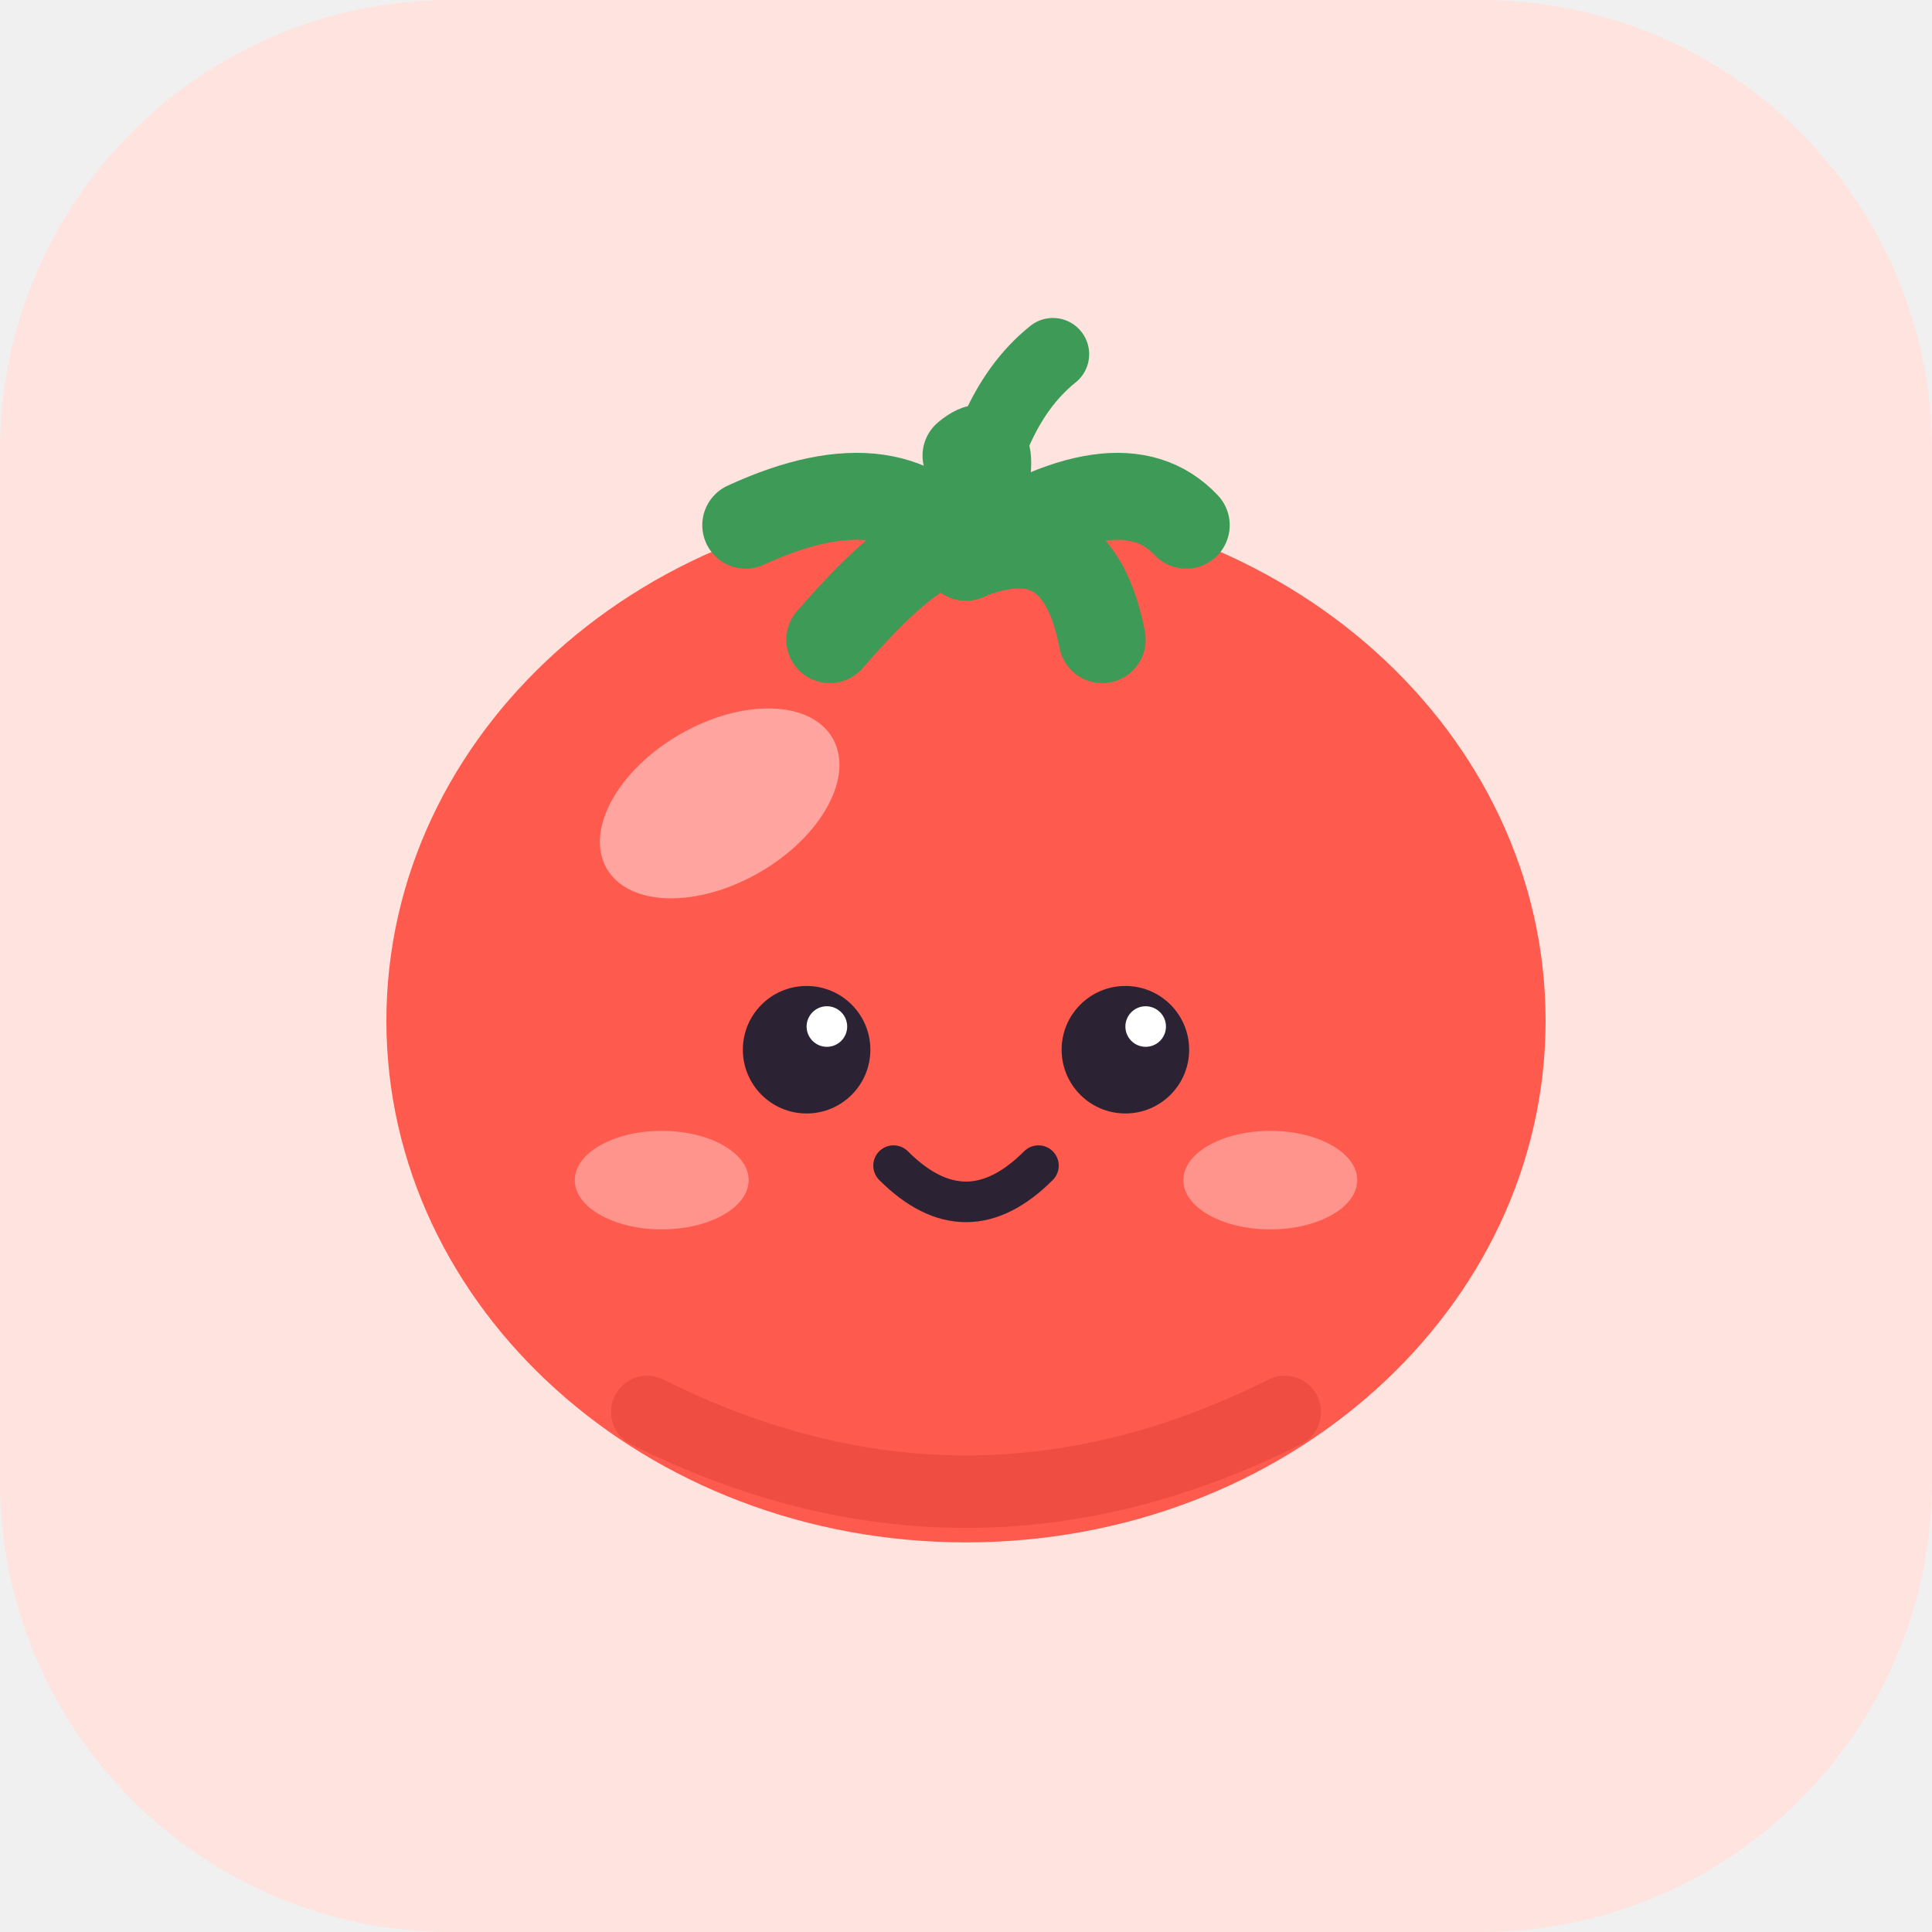
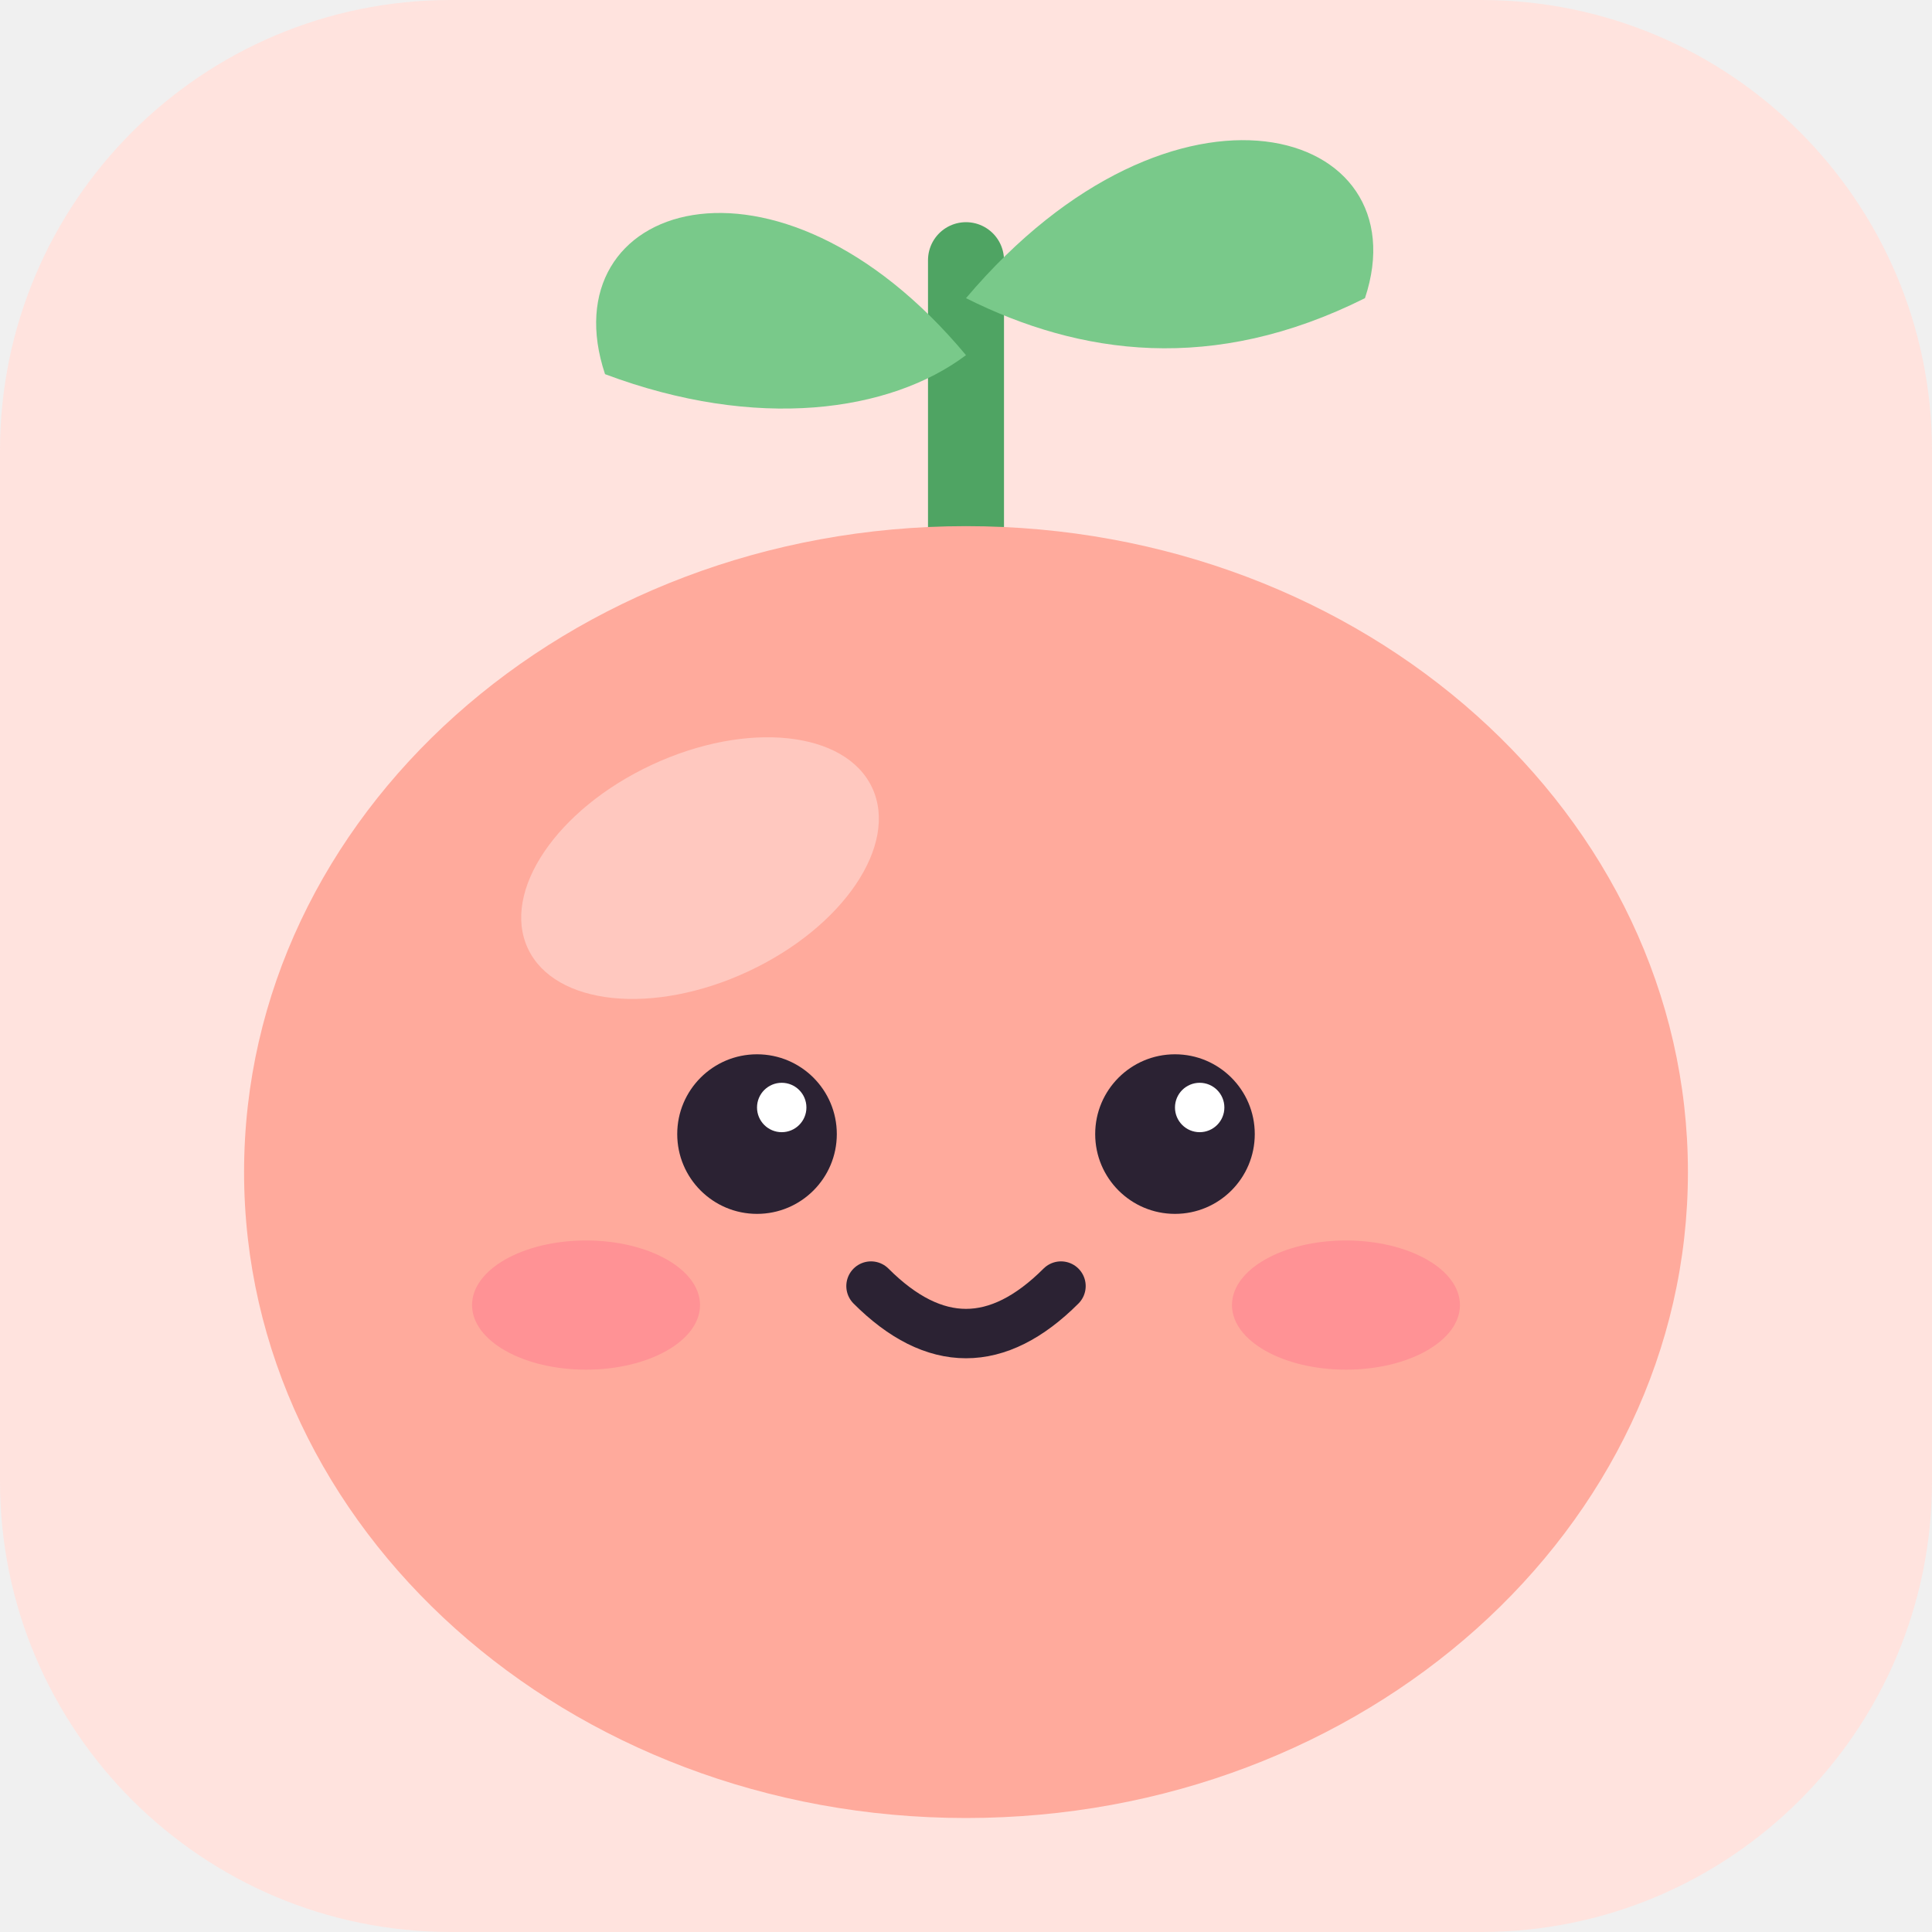
<svg xmlns="http://www.w3.org/2000/svg" viewBox="0 0 120 120">
  <rect width="120" height="120" rx="28" fill="#FFE3DE" />
-   <g transform="translate(6 4) scale(0.9)">
-     <ellipse cx="60" cy="66" rx="40" ry="36" fill="#FF5A4E" />
-     <path d="M38 93 Q60 104 82 93" stroke="#E4443A" stroke-width="5" fill="none" stroke-linecap="round" opacity=".6" />
-     <ellipse cx="43" cy="51" rx="9" ry="5.5" fill="#fff" opacity=".45" transform="rotate(-30 43 51)" />
-     <path d="M60 34 Q63 24.5 60.0 27.0" stroke="#3E9A57" stroke-width="6" stroke-linecap="round" fill="none" />
-     <path d="M60 34 Q70.608 26.918 75.2 31.8" stroke="#3E9A57" stroke-width="6" stroke-linecap="round" fill="none" />
-     <path d="M60 34 Q67.702 30.832 69.4 39.7" stroke="#3E9A57" stroke-width="6" stroke-linecap="round" fill="none" />
-     <path d="M60 34 Q58.298 30.832 50.6 39.7" stroke="#3E9A57" stroke-width="6" stroke-linecap="round" fill="none" />
-     <path d="M60 34 Q55.392 26.918 44.8 31.8" stroke="#3E9A57" stroke-width="6" stroke-linecap="round" fill="none" />
-     <path d="M60 34 q1 -10 6 -14" stroke="#3E9A57" stroke-width="5" fill="none" stroke-linecap="round" />
-     <circle cx="49" cy="68" r="4.4" fill="#2B2233" />
-     <circle cx="71" cy="68" r="4.4" fill="#2B2233" />
-     <circle cx="50.4" cy="66.4" r="1.4" fill="#fff" />
-     <circle cx="72.4" cy="66.4" r="1.4" fill="#fff" />
-     <ellipse cx="39" cy="77" rx="6" ry="3.4" fill="#fff" opacity=".35" />
-     <ellipse cx="81" cy="77" rx="6" ry="3.4" fill="#fff" opacity=".35" />
-     <path d="M55 76 Q60 81 65 76" stroke="#2B2233" stroke-width="2.8" fill="none" stroke-linecap="round" />
+   <g transform="translate(60 61) scale(1.18) translate(-60 -60)">
+     <path d="M60 40 C60 32 60 28 60 22" stroke="#4FA463" stroke-width="4" fill="none" stroke-linecap="round" />
+     <path d="M60 27 C50 15 38 19 41 28 C49 31 56 30 60 27Z" fill="#79C98A" />
+     <path d="M60 24 C71 11 84 15 81 24 C73 28 66 27 60 24Z" fill="#79C98A" />
+     <ellipse cx="60" cy="70" rx="38" ry="34" fill="#FFAA9C" />
+     <ellipse cx="46" cy="54" rx="10" ry="6" fill="#fff" opacity=".35" transform="rotate(-25 46 54)" />
+     <circle cx="49" cy="68" r="4.2" fill="#2B2233" />
+     <circle cx="71" cy="68" r="4.2" fill="#2B2233" />
+     <circle cx="50.3" cy="66.6" r="1.3" fill="#fff" />
+     <circle cx="72.3" cy="66.6" r="1.3" fill="#fff" />
+     <ellipse cx="40" cy="77" rx="6" ry="3.4" fill="#FF7E8F" opacity=".55" />
+     <ellipse cx="80" cy="77" rx="6" ry="3.4" fill="#FF7E8F" opacity=".55" />
+     <path d="M55 76 Q60 81 65 76" stroke="#2B2233" stroke-width="2.6" fill="none" stroke-linecap="round" />
  </g>
</svg>
